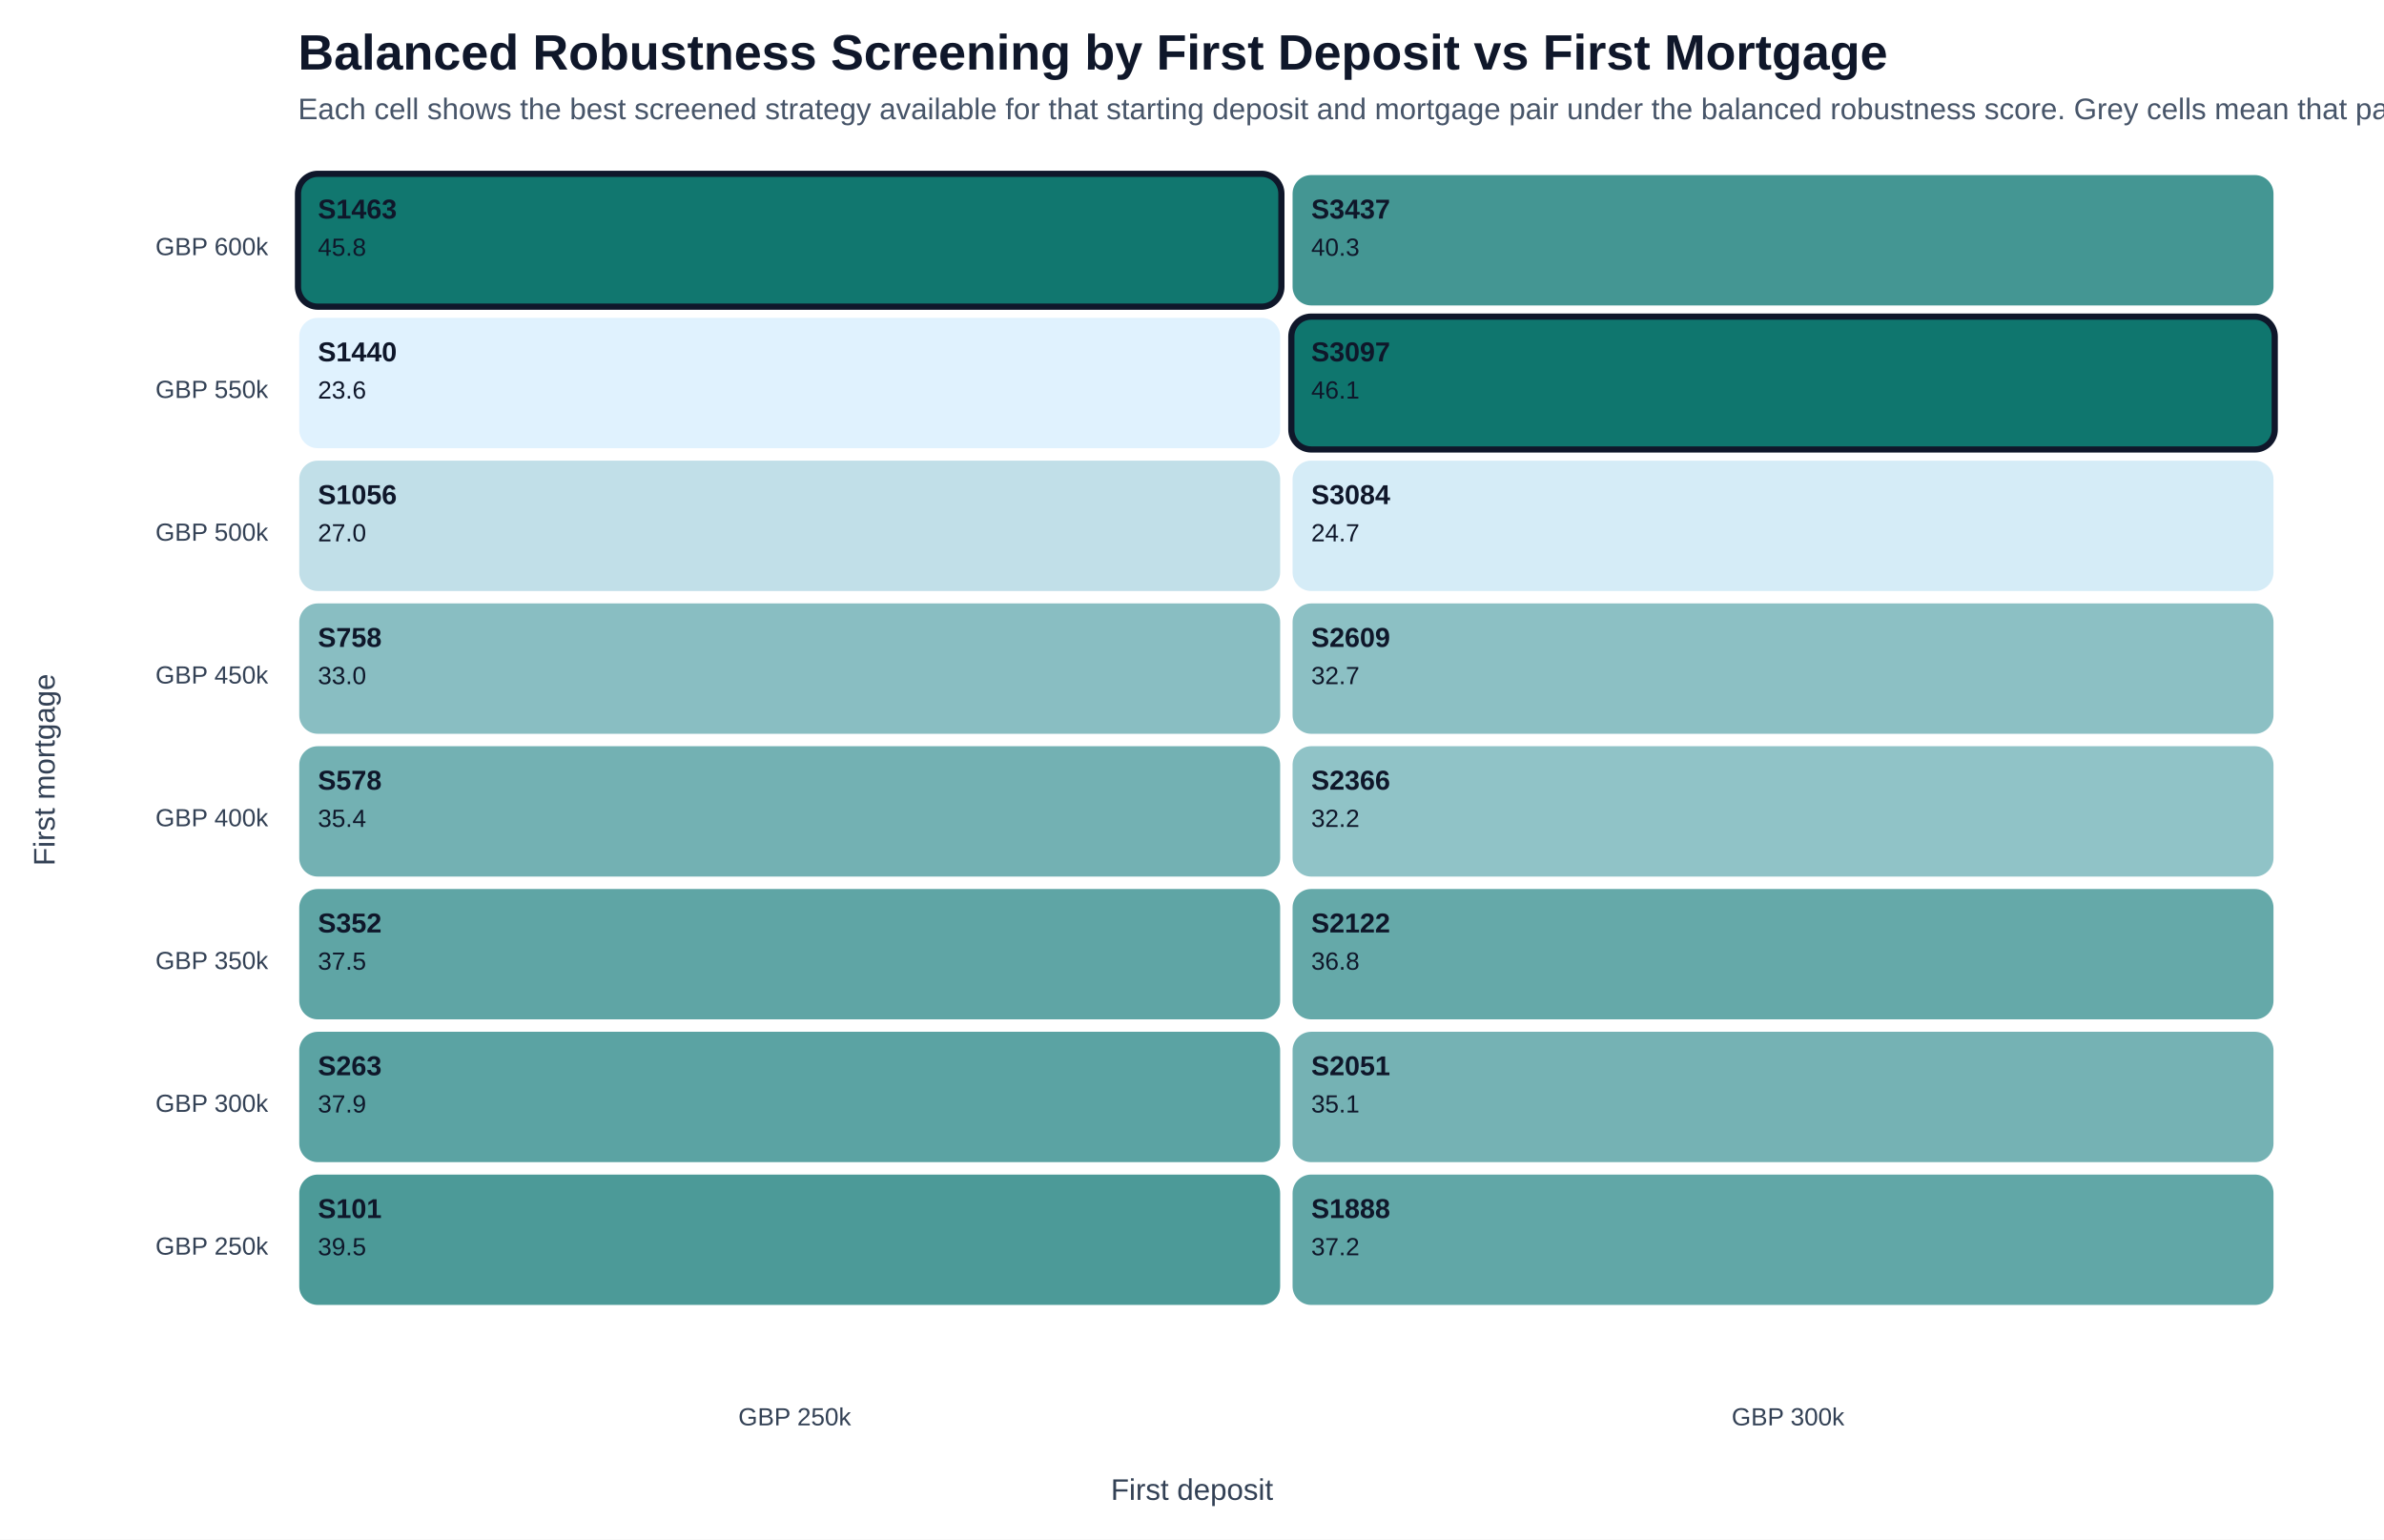
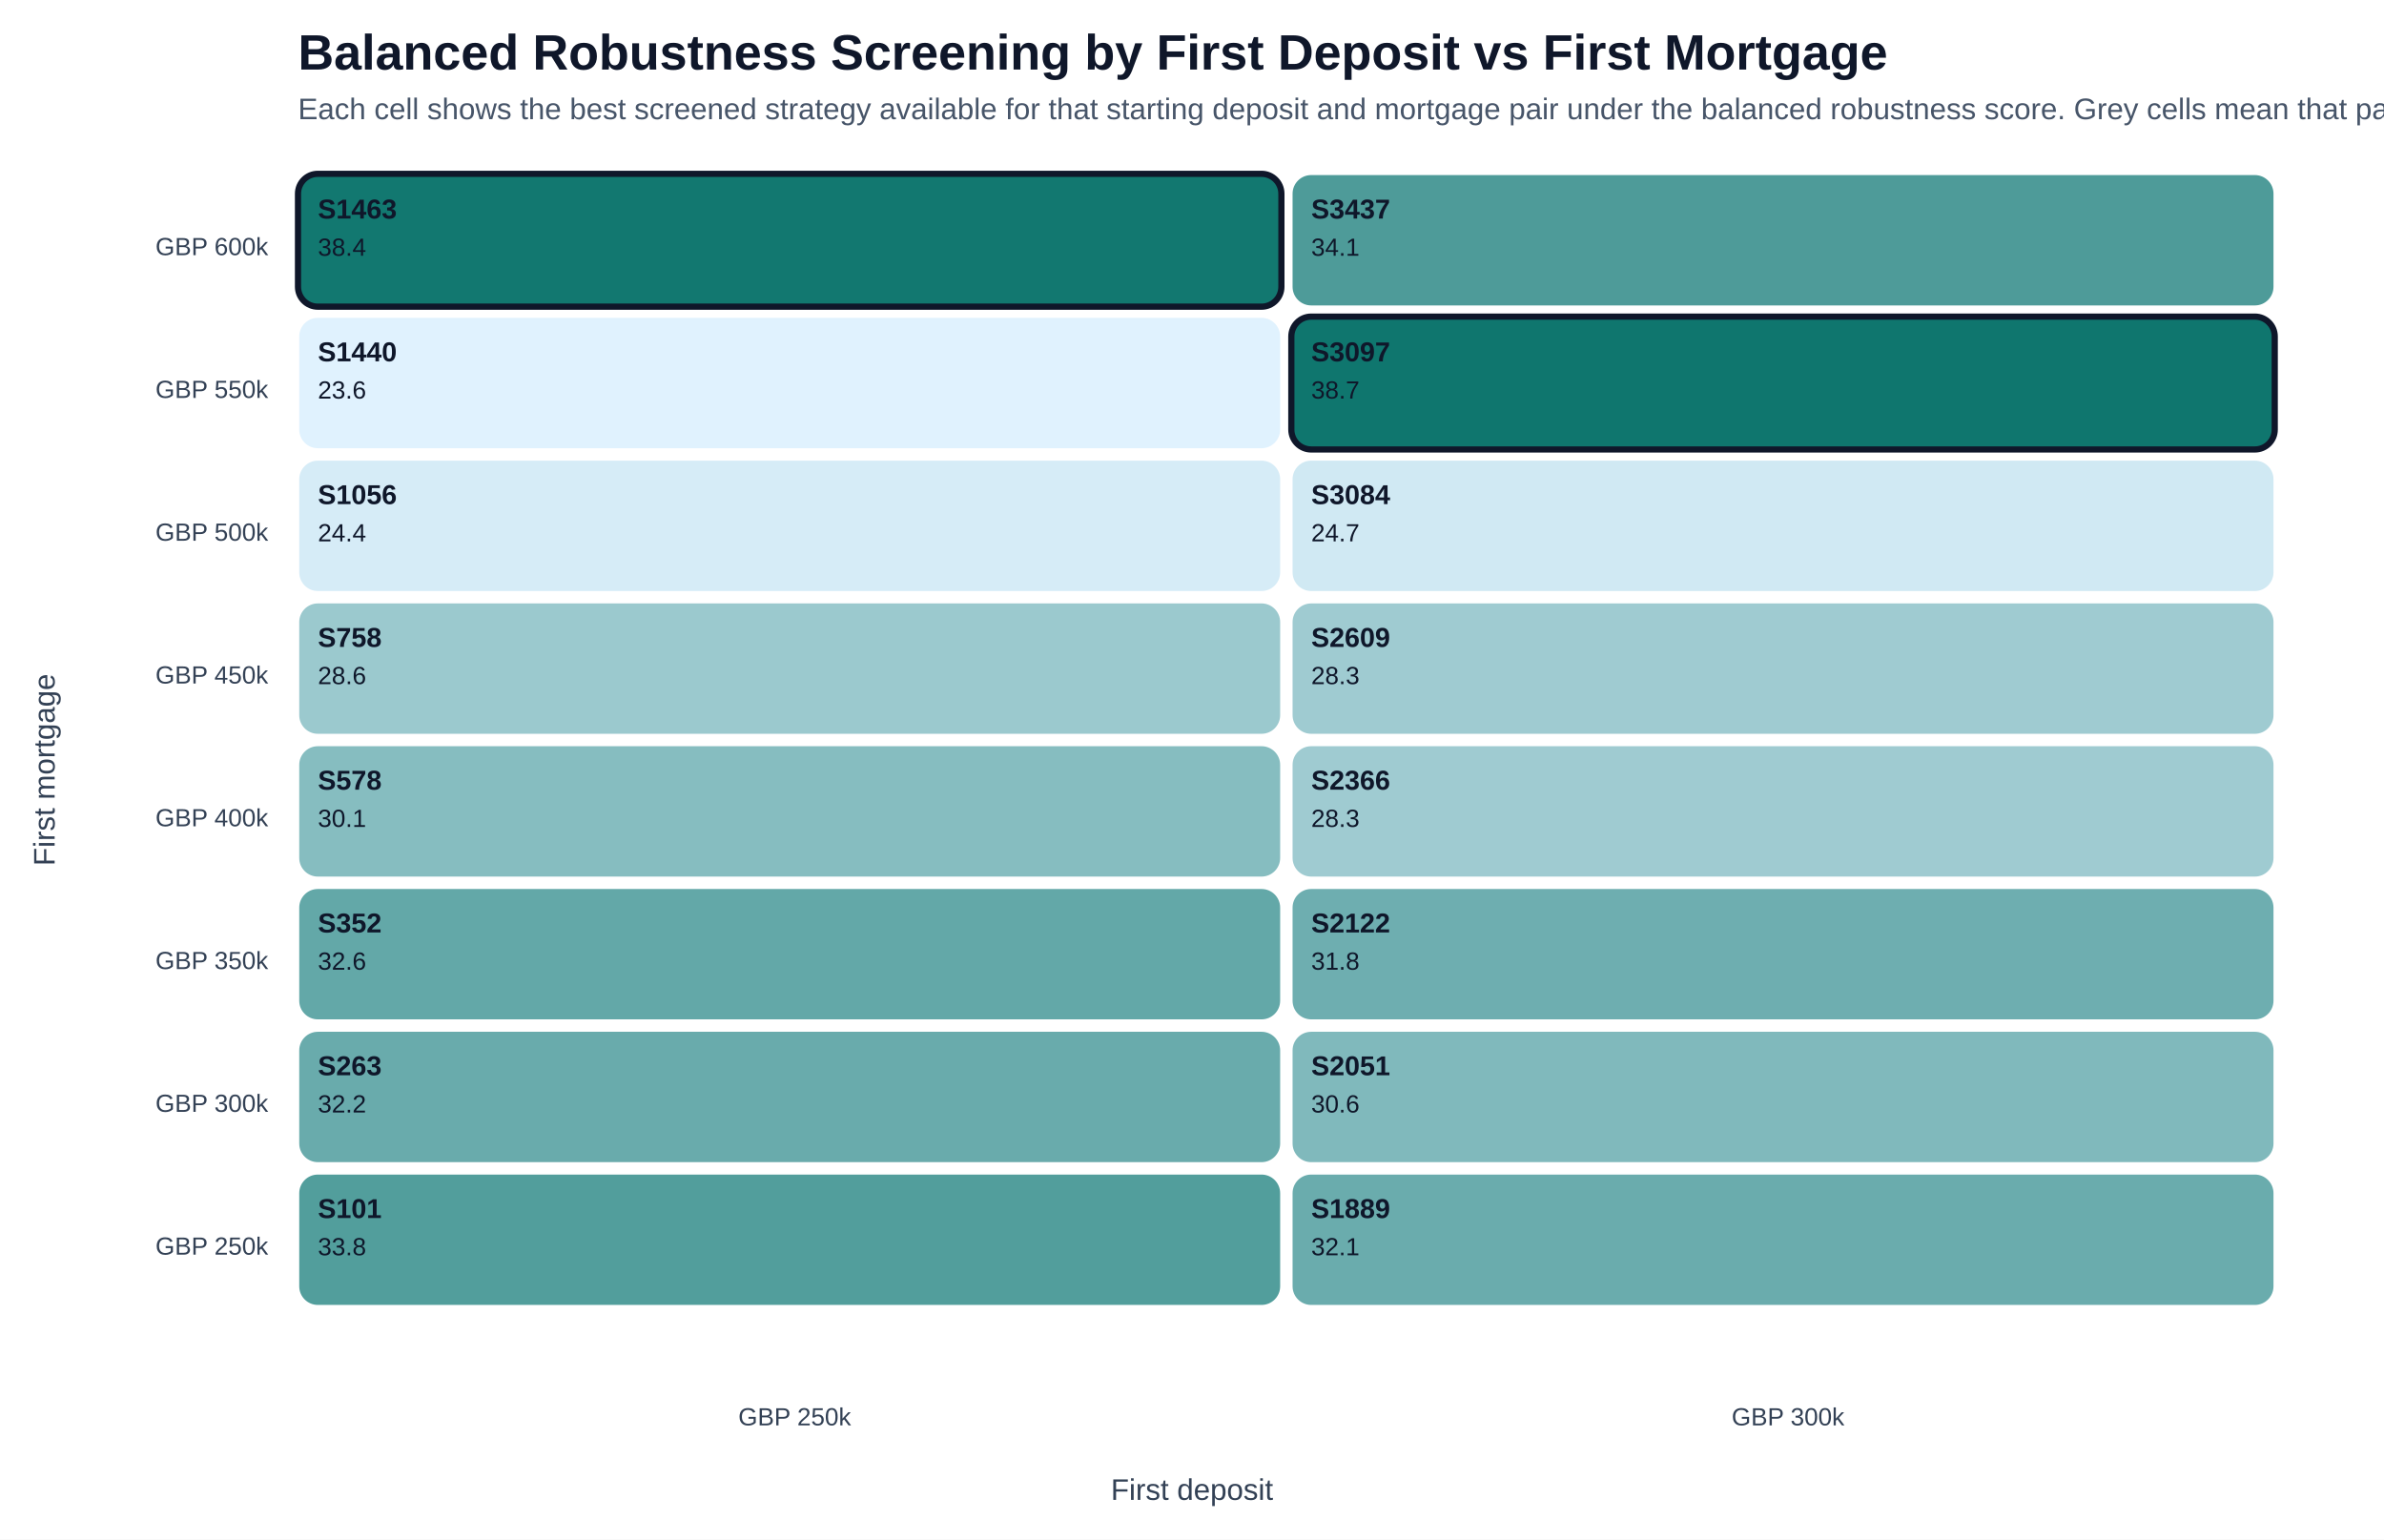
<svg xmlns="http://www.w3.org/2000/svg" width="960" height="620" viewBox="0 0 960 620">
  <rect width="960" height="620" fill="#ffffff" />
  <text x="120" y="28" font-size="20" font-family="Arial, sans-serif" font-weight="700" fill="#0f172a">Balanced Robustness Screening by First Deposit vs First Mortgage</text>
  <text x="120" y="48" font-size="12" font-family="Arial, sans-serif" fill="#475569">Each cell shows the best screened strategy available for that starting deposit and mortgage pair under the balanced robustness score. Grey cells mean that pair was in the plotted range but no screened strategy survived there. Bold outline marks the plateau region.</text>
-   <rect x="120" y="472.5" width="396" height="53.5" rx="8" fill="rgb(76, 154, 152)" stroke="#ffffff" stroke-width="1" />
+   <rect x="120" y="472.5" width="396" height="53.5" rx="8" fill="rgb(82, 158, 156)" stroke="#ffffff" stroke-width="1" />
  <text x="128" y="490.5" font-size="11" font-family="Arial, sans-serif" font-weight="700" fill="#0f172a">S101</text>
-   <text x="128" y="505.5" font-size="10" font-family="Arial, sans-serif" fill="#0f172a">39.5</text>
-   <rect x="120" y="415" width="396" height="53.5" rx="8" fill="rgb(91, 163, 163)" stroke="#ffffff" stroke-width="1" />
+   <text x="128" y="505.5" font-size="10" font-family="Arial, sans-serif" fill="#0f172a">33.8</text>
+   <rect x="120" y="415" width="396" height="53.5" rx="8" fill="rgb(105, 171, 172)" stroke="#ffffff" stroke-width="1" />
  <text x="128" y="433" font-size="11" font-family="Arial, sans-serif" font-weight="700" fill="#0f172a">S263</text>
-   <text x="128" y="448" font-size="10" font-family="Arial, sans-serif" fill="#0f172a">37.9</text>
-   <rect x="120" y="357.5" width="396" height="53.5" rx="8" fill="rgb(95, 165, 165)" stroke="#ffffff" stroke-width="1" />
+   <text x="128" y="448" font-size="10" font-family="Arial, sans-serif" fill="#0f172a">32.2</text>
+   <rect x="120" y="357.5" width="396" height="53.5" rx="8" fill="rgb(99, 168, 168)" stroke="#ffffff" stroke-width="1" />
  <text x="128" y="375.5" font-size="11" font-family="Arial, sans-serif" font-weight="700" fill="#0f172a">S352</text>
-   <text x="128" y="390.5" font-size="10" font-family="Arial, sans-serif" fill="#0f172a">37.5</text>
-   <rect x="120" y="300" width="396" height="53.5" rx="8" fill="rgb(115, 177, 179)" stroke="#ffffff" stroke-width="1" />
+   <text x="128" y="390.5" font-size="10" font-family="Arial, sans-serif" fill="#0f172a">32.6</text>
+   <rect x="120" y="300" width="396" height="53.5" rx="8" fill="rgb(134, 189, 192)" stroke="#ffffff" stroke-width="1" />
  <text x="128" y="318" font-size="11" font-family="Arial, sans-serif" font-weight="700" fill="#0f172a">S578</text>
-   <text x="128" y="333" font-size="10" font-family="Arial, sans-serif" fill="#0f172a">35.4</text>
-   <rect x="120" y="242.5" width="396" height="53.5" rx="8" fill="rgb(137, 190, 194)" stroke="#ffffff" stroke-width="1" />
+   <text x="128" y="333" font-size="10" font-family="Arial, sans-serif" fill="#0f172a">30.1</text>
+   <rect x="120" y="242.5" width="396" height="53.5" rx="8" fill="rgb(155, 201, 206)" stroke="#ffffff" stroke-width="1" />
  <text x="128" y="260.5" font-size="11" font-family="Arial, sans-serif" font-weight="700" fill="#0f172a">S758</text>
-   <text x="128" y="275.5" font-size="10" font-family="Arial, sans-serif" fill="#0f172a">33.0</text>
-   <rect x="120" y="185" width="396" height="53.5" rx="8" fill="rgb(193, 223, 232)" stroke="#ffffff" stroke-width="1" />
+   <text x="128" y="275.5" font-size="10" font-family="Arial, sans-serif" fill="#0f172a">28.6</text>
+   <rect x="120" y="185" width="396" height="53.5" rx="8" fill="rgb(214, 236, 247)" stroke="#ffffff" stroke-width="1" />
  <text x="128" y="203" font-size="11" font-family="Arial, sans-serif" font-weight="700" fill="#0f172a">S1056</text>
-   <text x="128" y="218" font-size="10" font-family="Arial, sans-serif" fill="#0f172a">27.0</text>
+   <text x="128" y="218" font-size="10" font-family="Arial, sans-serif" fill="#0f172a">24.4</text>
  <rect x="120" y="127.5" width="396" height="53.5" rx="8" fill="rgb(224, 242, 254)" stroke="#ffffff" stroke-width="1" />
  <text x="128" y="145.5" font-size="11" font-family="Arial, sans-serif" font-weight="700" fill="#0f172a">S1440</text>
  <text x="128" y="160.5" font-size="10" font-family="Arial, sans-serif" fill="#0f172a">23.6</text>
-   <rect x="120" y="70" width="396" height="53.5" rx="8" fill="rgb(17, 119, 111)" stroke="#0f172a" stroke-width="2.5" />
+   <rect x="120" y="70" width="396" height="53.5" rx="8" fill="rgb(18, 120, 112)" stroke="#0f172a" stroke-width="2.5" />
  <text x="128" y="88" font-size="11" font-family="Arial, sans-serif" font-weight="700" fill="#0f172a">S1463</text>
-   <text x="128" y="103" font-size="10" font-family="Arial, sans-serif" fill="#0f172a">45.8</text>
-   <rect x="520" y="472.5" width="396" height="53.5" rx="8" fill="rgb(97, 167, 167)" stroke="#ffffff" stroke-width="1" />
-   <text x="528" y="490.5" font-size="11" font-family="Arial, sans-serif" font-weight="700" fill="#0f172a">S1888</text>
-   <text x="528" y="505.5" font-size="10" font-family="Arial, sans-serif" fill="#0f172a">37.2</text>
-   <rect x="520" y="415" width="396" height="53.5" rx="8" fill="rgb(117, 178, 180)" stroke="#ffffff" stroke-width="1" />
+   <text x="128" y="103" font-size="10" font-family="Arial, sans-serif" fill="#0f172a">38.4</text>
+   <rect x="520" y="472.5" width="396" height="53.5" rx="8" fill="rgb(106, 172, 173)" stroke="#ffffff" stroke-width="1" />
+   <text x="528" y="490.5" font-size="11" font-family="Arial, sans-serif" font-weight="700" fill="#0f172a">S1889</text>
+   <text x="528" y="505.5" font-size="10" font-family="Arial, sans-serif" fill="#0f172a">32.1</text>
+   <rect x="520" y="415" width="396" height="53.5" rx="8" fill="rgb(128, 185, 188)" stroke="#ffffff" stroke-width="1" />
  <text x="528" y="433" font-size="11" font-family="Arial, sans-serif" font-weight="700" fill="#0f172a">S2051</text>
-   <text x="528" y="448" font-size="10" font-family="Arial, sans-serif" fill="#0f172a">35.1</text>
-   <rect x="520" y="357.5" width="396" height="53.5" rx="8" fill="rgb(101, 169, 169)" stroke="#ffffff" stroke-width="1" />
+   <text x="528" y="448" font-size="10" font-family="Arial, sans-serif" fill="#0f172a">30.6</text>
+   <rect x="520" y="357.5" width="396" height="53.5" rx="8" fill="rgb(110, 174, 176)" stroke="#ffffff" stroke-width="1" />
  <text x="528" y="375.5" font-size="11" font-family="Arial, sans-serif" font-weight="700" fill="#0f172a">S2122</text>
-   <text x="528" y="390.5" font-size="10" font-family="Arial, sans-serif" fill="#0f172a">36.8</text>
-   <rect x="520" y="300" width="396" height="53.5" rx="8" fill="rgb(144, 195, 199)" stroke="#ffffff" stroke-width="1" />
+   <text x="528" y="390.5" font-size="10" font-family="Arial, sans-serif" fill="#0f172a">31.8</text>
+   <rect x="520" y="300" width="396" height="53.5" rx="8" fill="rgb(159, 203, 209)" stroke="#ffffff" stroke-width="1" />
  <text x="528" y="318" font-size="11" font-family="Arial, sans-serif" font-weight="700" fill="#0f172a">S2366</text>
-   <text x="528" y="333" font-size="10" font-family="Arial, sans-serif" fill="#0f172a">32.2</text>
-   <rect x="520" y="242.5" width="396" height="53.5" rx="8" fill="rgb(140, 192, 196)" stroke="#ffffff" stroke-width="1" />
+   <text x="528" y="333" font-size="10" font-family="Arial, sans-serif" fill="#0f172a">28.3</text>
+   <rect x="520" y="242.5" width="396" height="53.5" rx="8" fill="rgb(159, 203, 209)" stroke="#ffffff" stroke-width="1" />
  <text x="528" y="260.5" font-size="11" font-family="Arial, sans-serif" font-weight="700" fill="#0f172a">S2609</text>
-   <text x="528" y="275.5" font-size="10" font-family="Arial, sans-serif" fill="#0f172a">32.7</text>
-   <rect x="520" y="185" width="396" height="53.5" rx="8" fill="rgb(213, 236, 247)" stroke="#ffffff" stroke-width="1" />
+   <text x="528" y="275.5" font-size="10" font-family="Arial, sans-serif" fill="#0f172a">28.3</text>
+   <rect x="520" y="185" width="396" height="53.5" rx="8" fill="rgb(208, 233, 243)" stroke="#ffffff" stroke-width="1" />
  <text x="528" y="203" font-size="11" font-family="Arial, sans-serif" font-weight="700" fill="#0f172a">S3084</text>
  <text x="528" y="218" font-size="10" font-family="Arial, sans-serif" fill="#0f172a">24.7</text>
  <rect x="520" y="127.5" width="396" height="53.5" rx="8" fill="rgb(15, 118, 110)" stroke="#0f172a" stroke-width="2.5" />
  <text x="528" y="145.5" font-size="11" font-family="Arial, sans-serif" font-weight="700" fill="#0f172a">S3097</text>
-   <text x="528" y="160.5" font-size="10" font-family="Arial, sans-serif" fill="#0f172a">46.1</text>
-   <rect x="520" y="70" width="396" height="53.5" rx="8" fill="rgb(68, 150, 147)" stroke="#ffffff" stroke-width="1" />
+   <text x="528" y="160.5" font-size="10" font-family="Arial, sans-serif" fill="#0f172a">38.7</text>
+   <rect x="520" y="70" width="396" height="53.5" rx="8" fill="rgb(78, 155, 153)" stroke="#ffffff" stroke-width="1" />
  <text x="528" y="88" font-size="11" font-family="Arial, sans-serif" font-weight="700" fill="#0f172a">S3437</text>
-   <text x="528" y="103" font-size="10" font-family="Arial, sans-serif" fill="#0f172a">40.3</text>
+   <text x="528" y="103" font-size="10" font-family="Arial, sans-serif" fill="#0f172a">34.1</text>
  <text x="320" y="574" text-anchor="middle" font-size="10" font-family="Arial, sans-serif" fill="#334155">GBP 250k</text>
  <text x="720" y="574" text-anchor="middle" font-size="10" font-family="Arial, sans-serif" fill="#334155">GBP 300k</text>
  <text x="108" y="102.75" text-anchor="end" font-size="10" font-family="Arial, sans-serif" fill="#334155">GBP 600k</text>
  <text x="108" y="160.25" text-anchor="end" font-size="10" font-family="Arial, sans-serif" fill="#334155">GBP 550k</text>
  <text x="108" y="217.75" text-anchor="end" font-size="10" font-family="Arial, sans-serif" fill="#334155">GBP 500k</text>
  <text x="108" y="275.25" text-anchor="end" font-size="10" font-family="Arial, sans-serif" fill="#334155">GBP 450k</text>
  <text x="108" y="332.75" text-anchor="end" font-size="10" font-family="Arial, sans-serif" fill="#334155">GBP 400k</text>
  <text x="108" y="390.25" text-anchor="end" font-size="10" font-family="Arial, sans-serif" fill="#334155">GBP 350k</text>
  <text x="108" y="447.75" text-anchor="end" font-size="10" font-family="Arial, sans-serif" fill="#334155">GBP 300k</text>
  <text x="108" y="505.25" text-anchor="end" font-size="10" font-family="Arial, sans-serif" fill="#334155">GBP 250k</text>
  <text x="480" y="604" text-anchor="middle" font-size="12" font-family="Arial, sans-serif" fill="#334155">First deposit</text>
  <text x="22" y="310" transform="rotate(-90 22 310)" text-anchor="middle" font-size="12" font-family="Arial, sans-serif" fill="#334155">First mortgage</text>
</svg>
